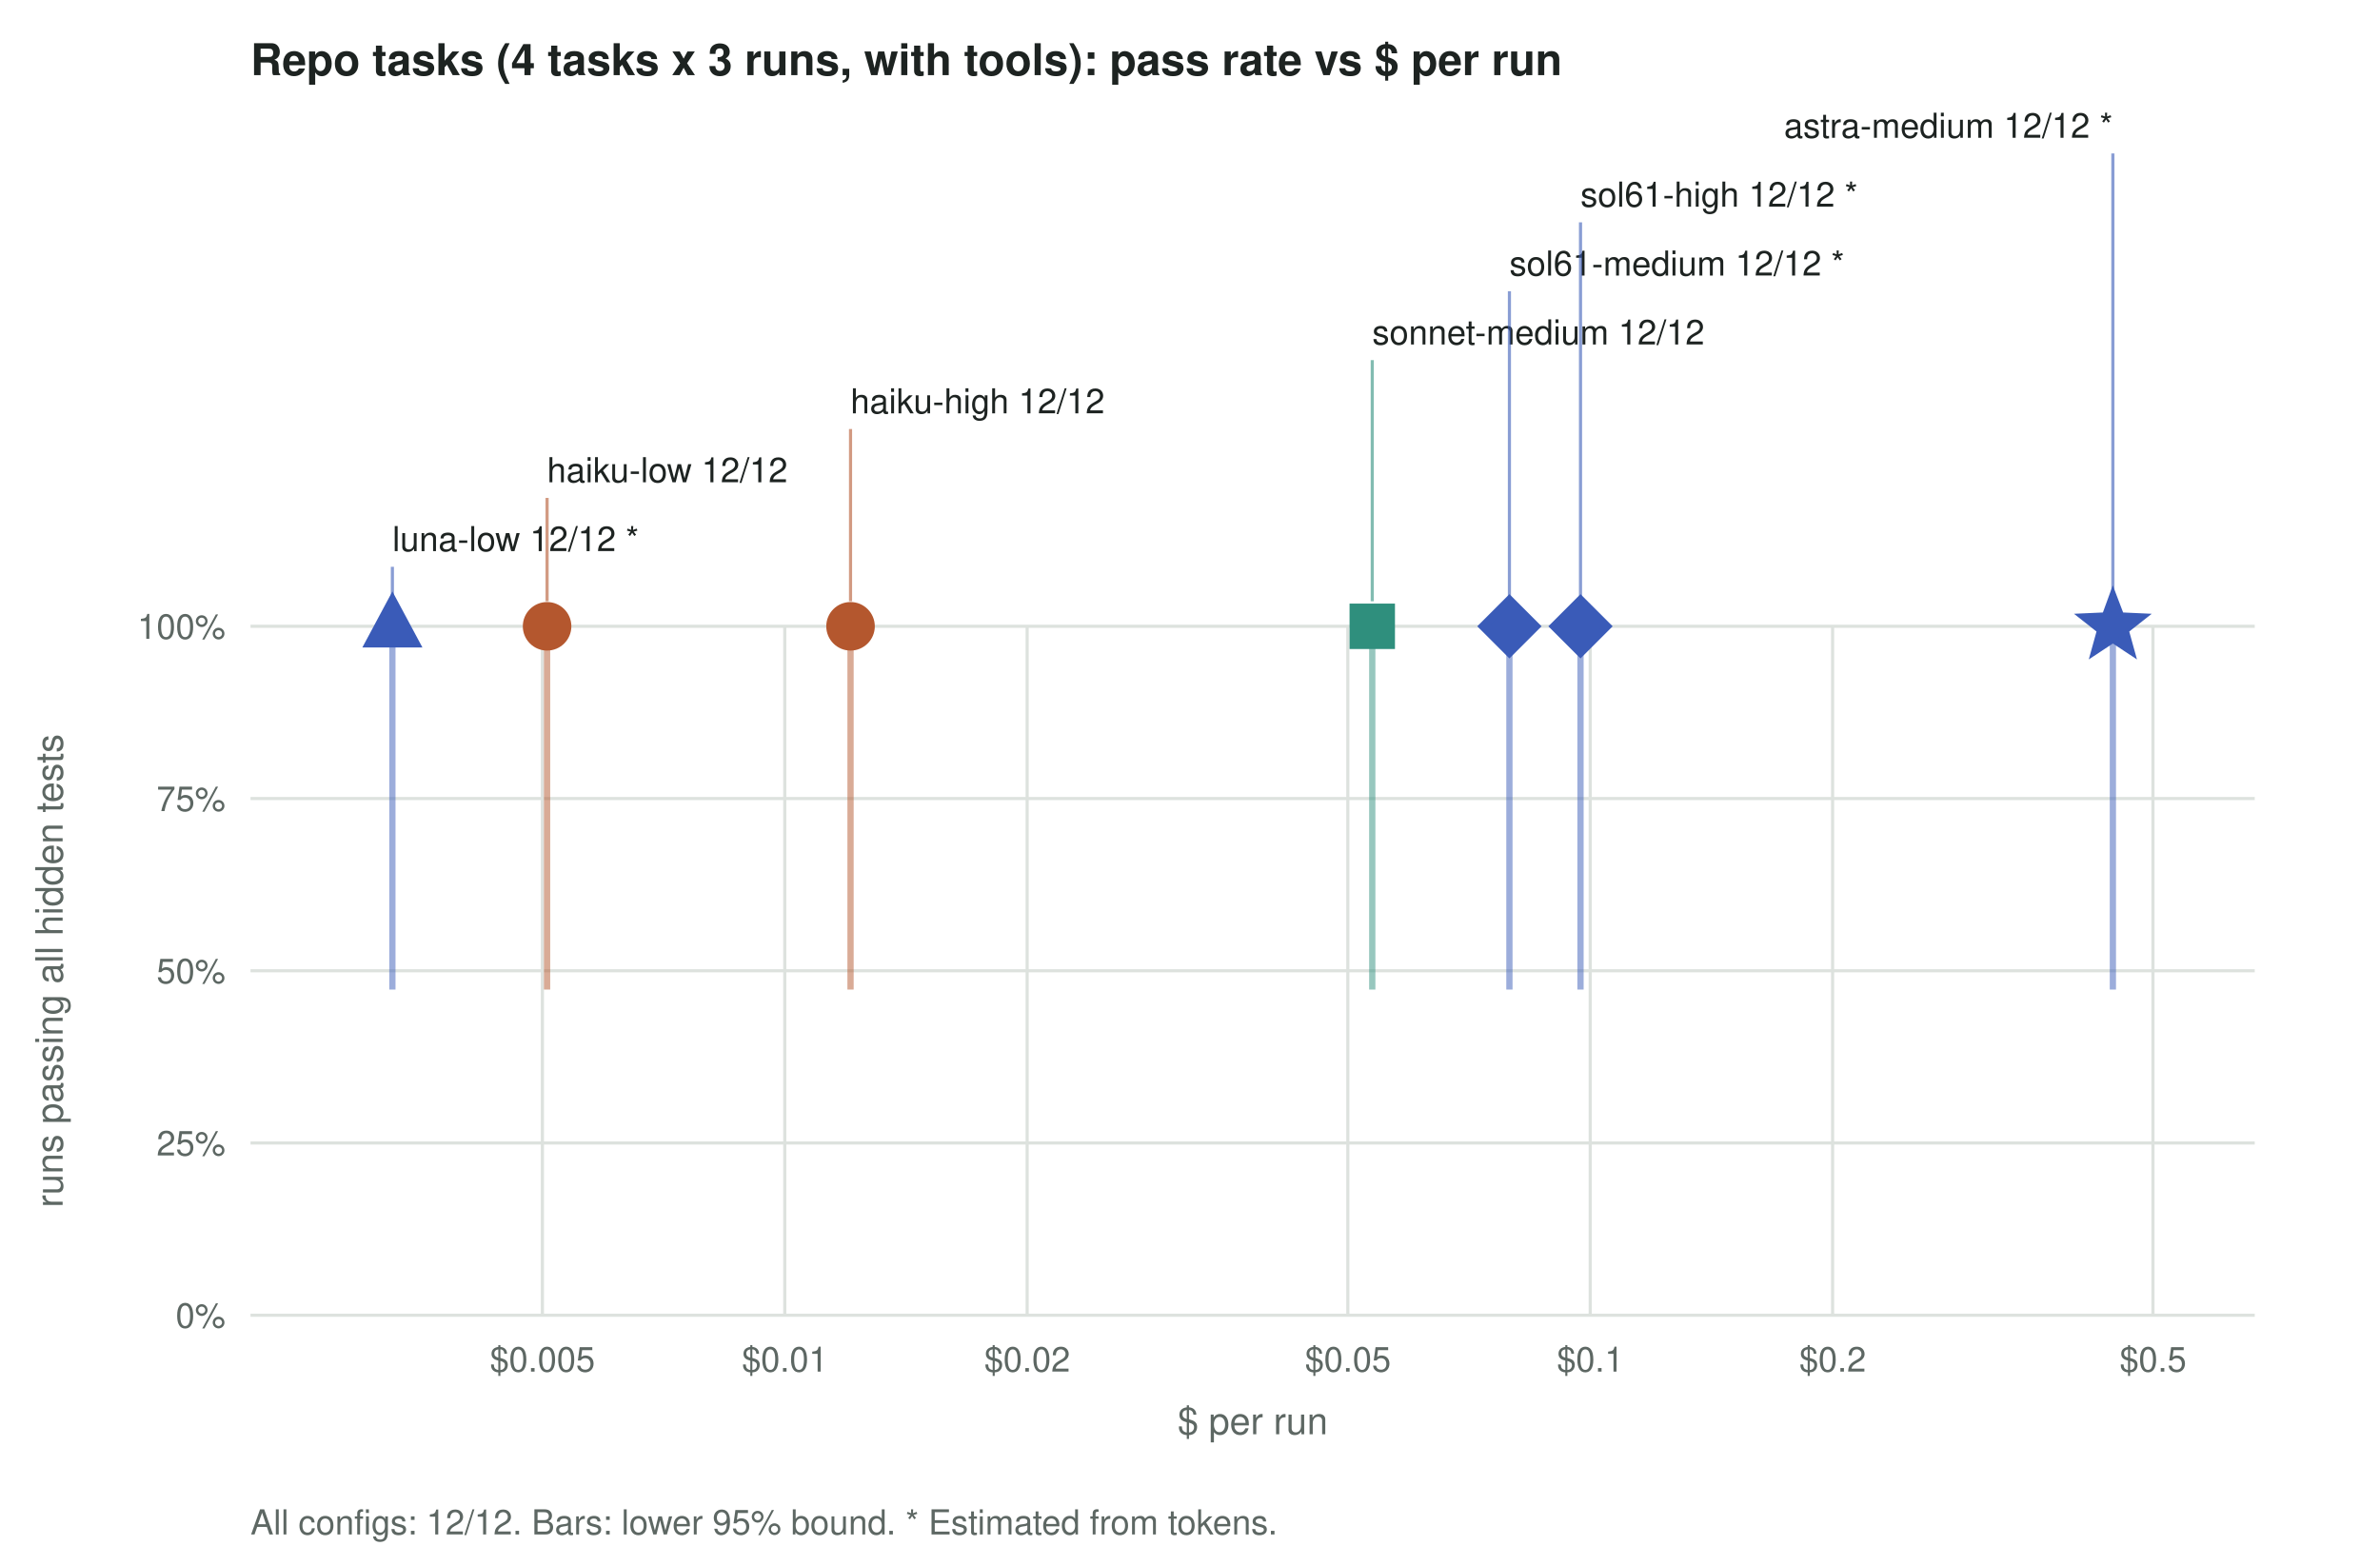
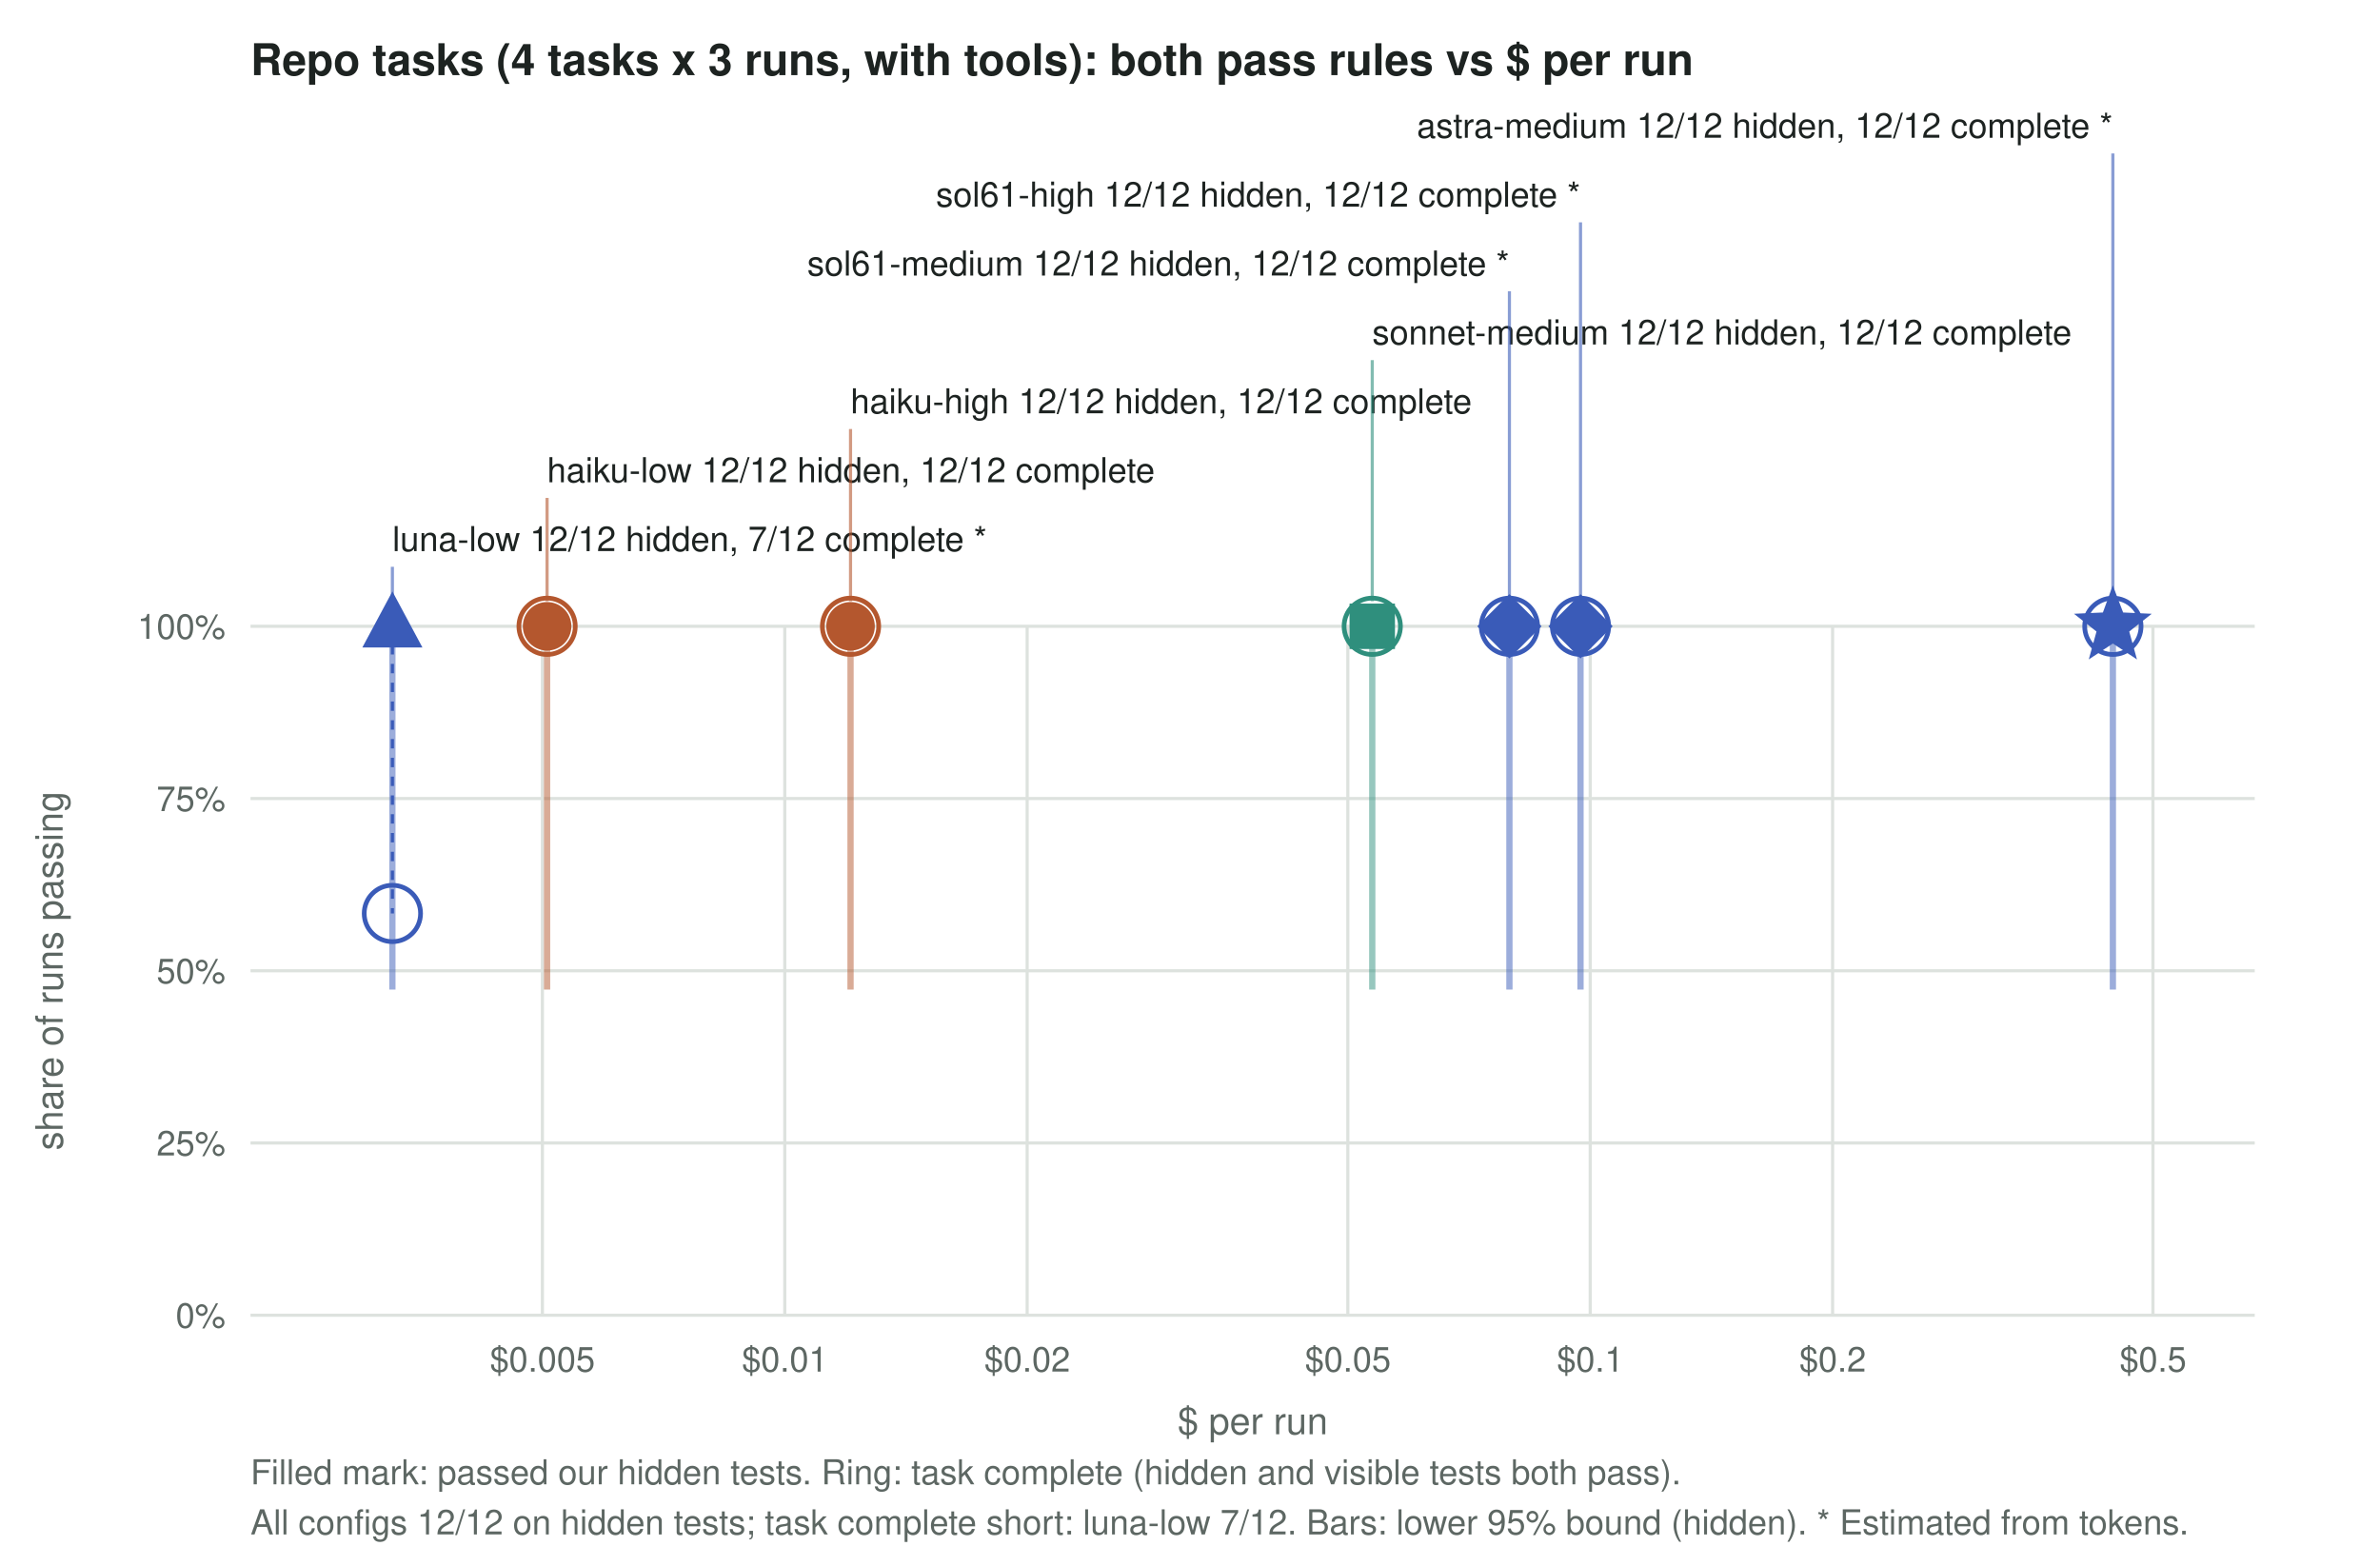
<svg xmlns="http://www.w3.org/2000/svg" viewBox="0 0 760 500" width="760" height="500" font-family="Hanken Grotesk, -apple-system, Segoe UI, Helvetica, Arial, sans-serif" font-size="12">
  <rect width="760" height="500" fill="var(--panel,#ffffff)" />
-   <text x="80.0" y="24.0" font-size="14" text-anchor="start" style="fill:var(--fg,#1d2321)" font-weight="600">Repo tasks (4 tasks x 3 runs, with tools): pass rate vs $ per run</text>
+   <text x="80.0" y="24.0" font-size="14" text-anchor="start" style="fill:var(--fg,#1d2321)" font-weight="600">Repo tasks (4 tasks x 3 runs, with tools): both pass rules vs $ per run</text>
  <line x1="80" x2="720" y1="420.0" y2="420.0" stroke="var(--line,#dde2de)" />
  <text x="72.0" y="424.0" font-size="11" text-anchor="end" style="fill:var(--muted,#5d6763)" font-weight="normal">0%</text>
  <line x1="80" x2="720" y1="365.0" y2="365.0" stroke="var(--line,#dde2de)" />
  <text x="72.0" y="369.0" font-size="11" text-anchor="end" style="fill:var(--muted,#5d6763)" font-weight="normal">25%</text>
  <line x1="80" x2="720" y1="310.0" y2="310.0" stroke="var(--line,#dde2de)" />
  <text x="72.0" y="314.0" font-size="11" text-anchor="end" style="fill:var(--muted,#5d6763)" font-weight="normal">50%</text>
  <line x1="80" x2="720" y1="255.0" y2="255.0" stroke="var(--line,#dde2de)" />
  <text x="72.0" y="259.0" font-size="11" text-anchor="end" style="fill:var(--muted,#5d6763)" font-weight="normal">75%</text>
  <line x1="80" x2="720" y1="200.0" y2="200.0" stroke="var(--line,#dde2de)" />
  <text x="72.0" y="204.0" font-size="11" text-anchor="end" style="fill:var(--muted,#5d6763)" font-weight="normal">100%</text>
  <line x1="173.2" x2="173.2" y1="200" y2="420" stroke="var(--line,#dde2de)" />
  <text x="173.2" y="438.0" font-size="11" text-anchor="middle" style="fill:var(--muted,#5d6763)" font-weight="normal">$0.005</text>
  <line x1="250.6" x2="250.6" y1="200" y2="420" stroke="var(--line,#dde2de)" />
  <text x="250.6" y="438.0" font-size="11" text-anchor="middle" style="fill:var(--muted,#5d6763)" font-weight="normal">$0.01</text>
  <line x1="328.0" x2="328.0" y1="200" y2="420" stroke="var(--line,#dde2de)" />
  <text x="328.0" y="438.0" font-size="11" text-anchor="middle" style="fill:var(--muted,#5d6763)" font-weight="normal">$0.02</text>
  <line x1="430.4" x2="430.4" y1="200" y2="420" stroke="var(--line,#dde2de)" />
  <text x="430.4" y="438.0" font-size="11" text-anchor="middle" style="fill:var(--muted,#5d6763)" font-weight="normal">$0.05</text>
  <line x1="507.8" x2="507.8" y1="200" y2="420" stroke="var(--line,#dde2de)" />
  <text x="507.8" y="438.0" font-size="11" text-anchor="middle" style="fill:var(--muted,#5d6763)" font-weight="normal">$0.1</text>
  <line x1="585.2" x2="585.2" y1="200" y2="420" stroke="var(--line,#dde2de)" />
  <text x="585.2" y="438.0" font-size="11" text-anchor="middle" style="fill:var(--muted,#5d6763)" font-weight="normal">$0.2</text>
  <line x1="687.5" x2="687.5" y1="200" y2="420" stroke="var(--line,#dde2de)" />
  <text x="687.5" y="438.0" font-size="11" text-anchor="middle" style="fill:var(--muted,#5d6763)" font-weight="normal">$0.5</text>
  <text x="400.0" y="458.0" font-size="12" text-anchor="middle" style="fill:var(--muted,#5d6763)" font-weight="normal">$ per run</text>
-   <text x="20.0" y="310.0" font-size="12" text-anchor="middle" style="fill:var(--muted,#5d6763)" font-weight="normal" transform="rotate(-90 20 310.0)">runs passing all hidden tests</text>
+   <text x="20.0" y="310.0" font-size="12" text-anchor="middle" style="fill:var(--muted,#5d6763)" font-weight="normal" transform="rotate(-90 20 310.0)">share of runs passing</text>
  <line x1="125.3" x2="125.3" y1="316.0" y2="200.0" stroke="var(--codex,#3a5bb8)" stroke-width="2" opacity="0.5" />
+   <line x1="125.3" x2="125.3" y1="200.0" y2="291.7" stroke="var(--codex,#3a5bb8)" stroke-width="1" stroke-dasharray="3 3" />
+   <circle class="complete-mark" cx="125.3" cy="291.7" r="9" fill="none" stroke="var(--codex,#3a5bb8)" stroke-width="1.5" />
  <polygon points="125.3,191.5 132.8,205.5 117.8,205.5" fill="var(--codex,#3a5bb8)" stroke="var(--codex,#3a5bb8)" stroke-width="2.5" />
  <line class="leader" x1="125.3" x2="125.3" y1="192.0" y2="181.0" stroke="var(--codex,#3a5bb8)" stroke-width="1" opacity="0.6" />
-   <text x="125.3" y="176.0" font-size="11" text-anchor="start" style="fill:var(--fg,#1d2321)" font-weight="normal">luna-low 12/12 *</text>
+   <text x="125.3" y="176.0" font-size="11" text-anchor="start" style="fill:var(--fg,#1d2321)" font-weight="normal">luna-low 12/12 hidden, 7/12 complete *</text>
  <line x1="174.7" x2="174.7" y1="316.0" y2="200.0" stroke="var(--claude,#b4572e)" stroke-width="2" opacity="0.5" />
+   <circle class="complete-mark" cx="174.7" cy="200.0" r="9" fill="none" stroke="var(--claude,#b4572e)" stroke-width="1.5" />
  <circle cx="174.7" cy="200.0" r="6.5" fill="var(--claude,#b4572e)" stroke="var(--claude,#b4572e)" stroke-width="2.5" />
  <line class="leader" x1="174.7" x2="174.7" y1="192.0" y2="159.0" stroke="var(--claude,#b4572e)" stroke-width="1" opacity="0.6" />
-   <text x="174.7" y="154.0" font-size="11" text-anchor="start" style="fill:var(--fg,#1d2321)" font-weight="normal">haiku-low 12/12</text>
+   <text x="174.7" y="154.0" font-size="11" text-anchor="start" style="fill:var(--fg,#1d2321)" font-weight="normal">haiku-low 12/12 hidden, 12/12 complete</text>
  <line x1="271.6" x2="271.6" y1="316.0" y2="200.0" stroke="var(--claude,#b4572e)" stroke-width="2" opacity="0.5" />
+   <circle class="complete-mark" cx="271.6" cy="200.0" r="9" fill="none" stroke="var(--claude,#b4572e)" stroke-width="1.5" />
  <circle cx="271.6" cy="200.0" r="6.5" fill="var(--claude,#b4572e)" stroke="var(--claude,#b4572e)" stroke-width="2.5" />
  <line class="leader" x1="271.6" x2="271.6" y1="192.0" y2="137.0" stroke="var(--claude,#b4572e)" stroke-width="1" opacity="0.6" />
-   <text x="271.6" y="132.0" font-size="11" text-anchor="start" style="fill:var(--fg,#1d2321)" font-weight="normal">haiku-high 12/12</text>
+   <text x="271.6" y="132.0" font-size="11" text-anchor="start" style="fill:var(--fg,#1d2321)" font-weight="normal">haiku-high 12/12 hidden, 12/12 complete</text>
  <line x1="438.2" x2="438.2" y1="316.0" y2="200.0" stroke="var(--sonnet,#2f8f7d)" stroke-width="2" opacity="0.5" />
+   <circle class="complete-mark" cx="438.2" cy="200.0" r="9" fill="none" stroke="var(--sonnet,#2f8f7d)" stroke-width="1.5" />
  <rect x="432.2" y="194.0" width="12.0" height="12.0" fill="var(--sonnet,#2f8f7d)" stroke="var(--sonnet,#2f8f7d)" stroke-width="2.5" />
  <line class="leader" x1="438.2" x2="438.2" y1="192.0" y2="115.0" stroke="var(--sonnet,#2f8f7d)" stroke-width="1" opacity="0.6" />
-   <text x="438.2" y="110.0" font-size="11" text-anchor="start" style="fill:var(--fg,#1d2321)" font-weight="normal">sonnet-medium 12/12</text>
+   <text x="438.2" y="110.0" font-size="11" text-anchor="start" style="fill:var(--fg,#1d2321)" font-weight="normal">sonnet-medium 12/12 hidden, 12/12 complete</text>
  <line x1="482.0" x2="482.0" y1="316.0" y2="200.0" stroke="var(--codex,#3a5bb8)" stroke-width="2" opacity="0.5" />
+   <circle class="complete-mark" cx="482.0" cy="200.0" r="9" fill="none" stroke="var(--codex,#3a5bb8)" stroke-width="1.5" />
  <polygon points="482.0,191.5 490.5,200.0 482.0,208.5 473.5,200.0" fill="var(--codex,#3a5bb8)" stroke="var(--codex,#3a5bb8)" stroke-width="2.5" />
  <line class="leader" x1="482.0" x2="482.0" y1="192.0" y2="93.0" stroke="var(--codex,#3a5bb8)" stroke-width="1" opacity="0.6" />
-   <text x="482.0" y="88.0" font-size="11" text-anchor="start" style="fill:var(--fg,#1d2321)" font-weight="normal">sol61-medium 12/12 *</text>
+   <text x="482.0" y="88.0" font-size="11" text-anchor="end" style="fill:var(--fg,#1d2321)" font-weight="normal">sol61-medium 12/12 hidden, 12/12 complete *</text>
  <line x1="504.7" x2="504.7" y1="316.0" y2="200.0" stroke="var(--codex,#3a5bb8)" stroke-width="2" opacity="0.5" />
+   <circle class="complete-mark" cx="504.7" cy="200.0" r="9" fill="none" stroke="var(--codex,#3a5bb8)" stroke-width="1.5" />
  <polygon points="504.7,191.5 513.2,200.0 504.7,208.5 496.2,200.0" fill="var(--codex,#3a5bb8)" stroke="var(--codex,#3a5bb8)" stroke-width="2.5" />
  <line class="leader" x1="504.7" x2="504.7" y1="192.0" y2="71.0" stroke="var(--codex,#3a5bb8)" stroke-width="1" opacity="0.6" />
-   <text x="504.7" y="66.0" font-size="11" text-anchor="start" style="fill:var(--fg,#1d2321)" font-weight="normal">sol61-high 12/12 *</text>
+   <text x="504.7" y="66.0" font-size="11" text-anchor="end" style="fill:var(--fg,#1d2321)" font-weight="normal">sol61-high 12/12 hidden, 12/12 complete *</text>
  <line x1="674.7" x2="674.7" y1="316.0" y2="200.0" stroke="var(--codex,#3a5bb8)" stroke-width="2" opacity="0.5" />
+   <circle class="complete-mark" cx="674.7" cy="200.0" r="9" fill="none" stroke="var(--codex,#3a5bb8)" stroke-width="1.5" />
  <polygon points="674.7,190.5 677.1,196.8 683.7,197.1 678.5,201.2 680.3,207.7 674.7,204.0 669.1,207.7 670.9,201.2 665.7,197.1 672.4,196.8" fill="var(--codex,#3a5bb8)" stroke="var(--codex,#3a5bb8)" stroke-width="2.5" />
  <line class="leader" x1="674.7" x2="674.7" y1="192.0" y2="49.0" stroke="var(--codex,#3a5bb8)" stroke-width="1" opacity="0.6" />
-   <text x="674.7" y="44.0" font-size="11" text-anchor="end" style="fill:var(--fg,#1d2321)" font-weight="normal">astra-medium 12/12 *</text>
-   <text x="80.0" y="490.0" font-size="11" text-anchor="start" style="fill:var(--muted,#5d6763)" font-weight="normal">All configs: 12/12. Bars: lower 95% bound. * Estimated from tokens.</text>
+   <text x="674.7" y="44.0" font-size="11" text-anchor="end" style="fill:var(--fg,#1d2321)" font-weight="normal">astra-medium 12/12 hidden, 12/12 complete *</text>
+   <text x="80.0" y="474.0" font-size="11" text-anchor="start" style="fill:var(--muted,#5d6763)" font-weight="normal">Filled mark: passed our hidden tests. Ring: task complete (hidden and visible tests both pass).</text>
+   <text x="80.0" y="490.0" font-size="11" text-anchor="start" style="fill:var(--muted,#5d6763)" font-weight="normal">All configs 12/12 on hidden tests; task complete short: luna-low 7/12. Bars: lower 95% bound (hidden). * Estimated from tokens.</text>
</svg>
